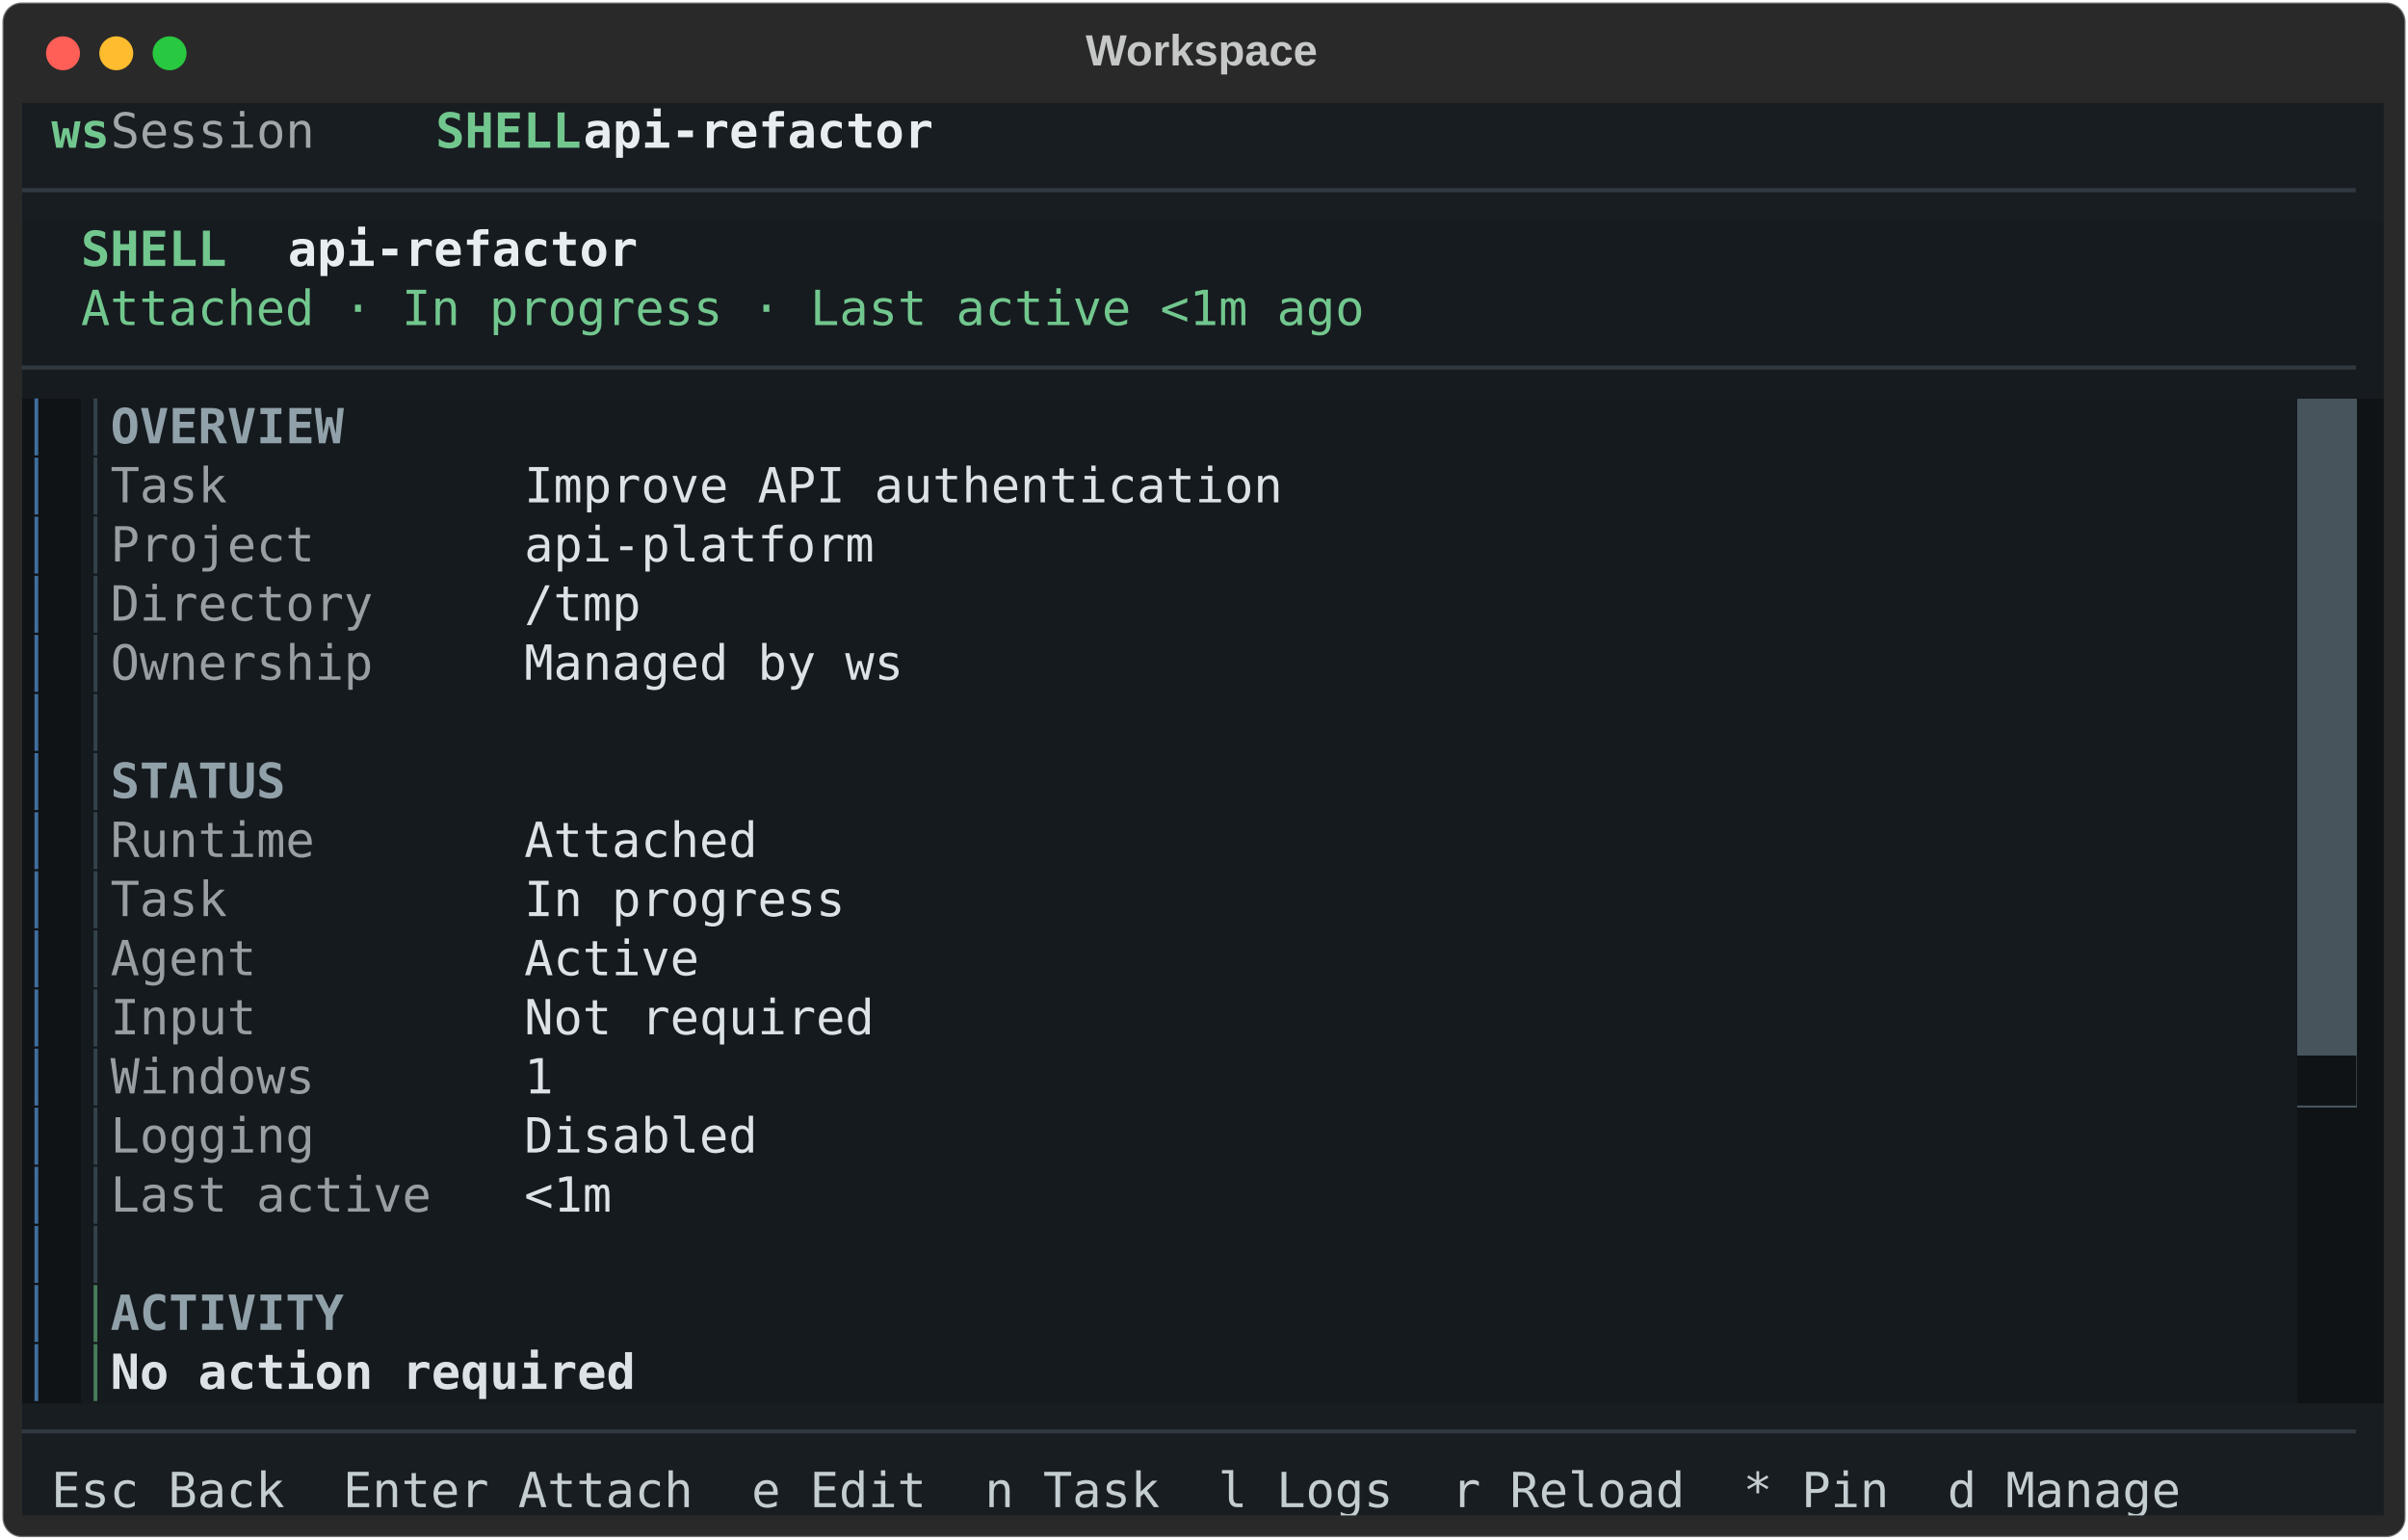
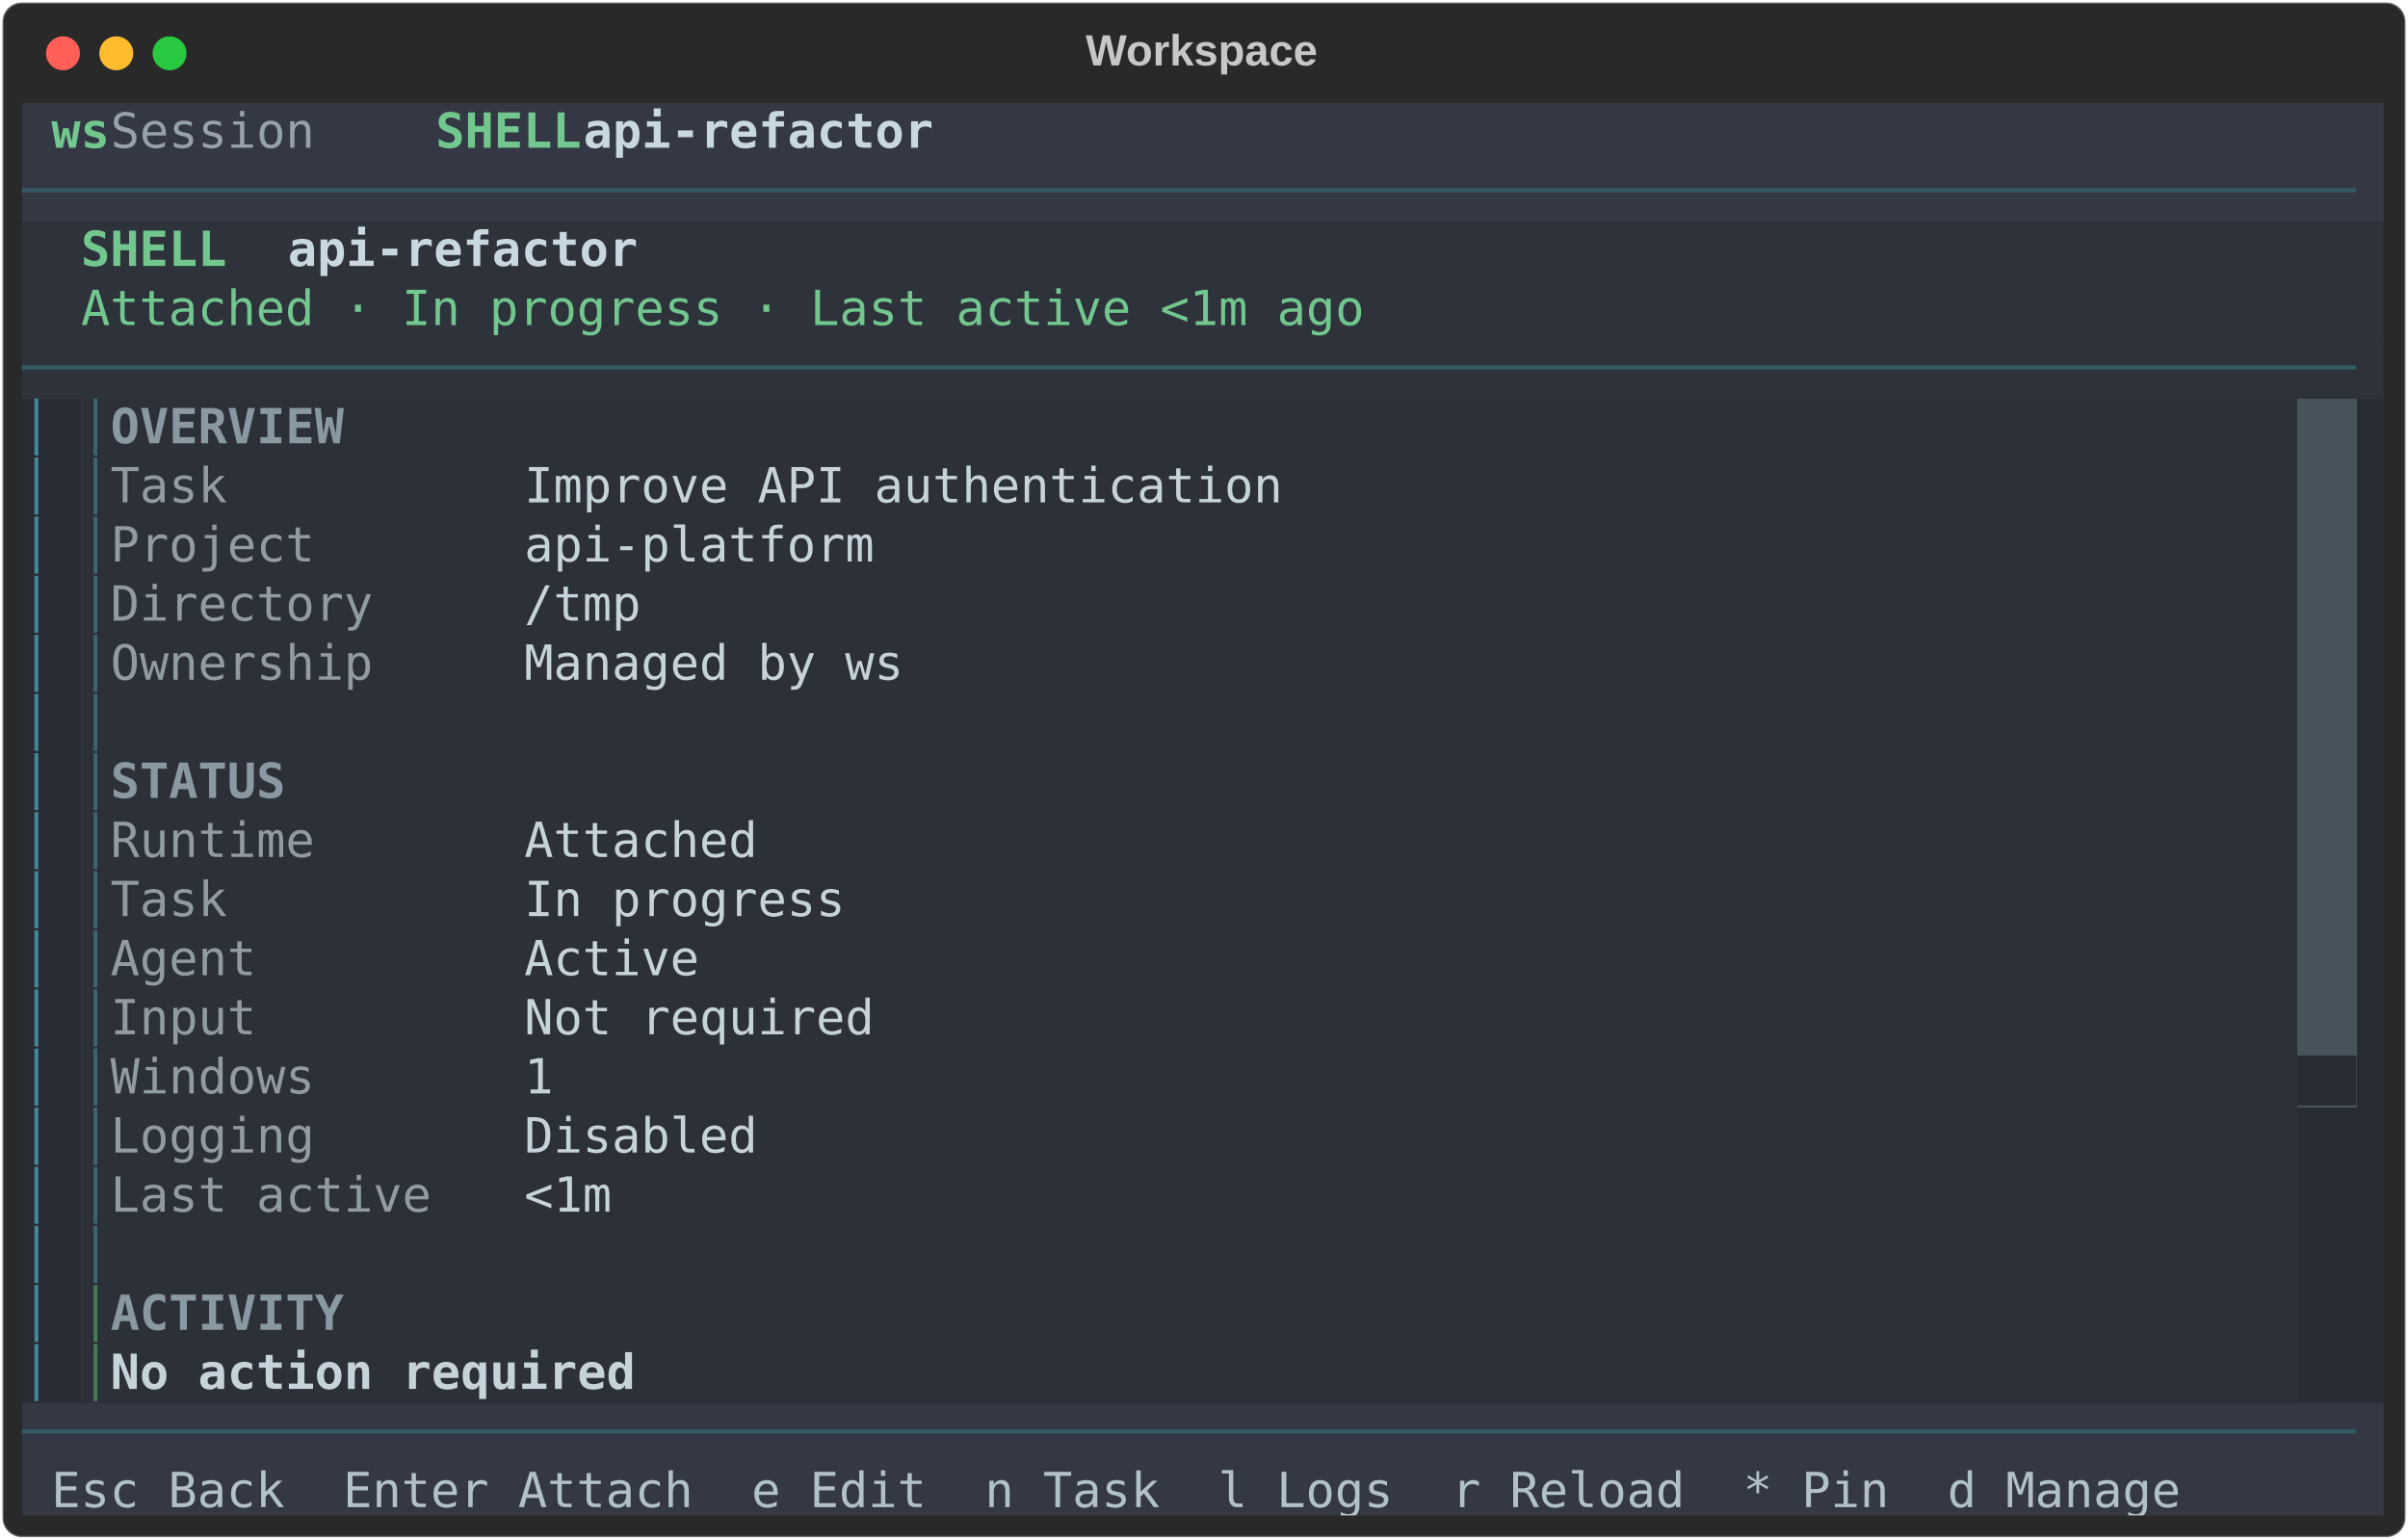
<svg xmlns="http://www.w3.org/2000/svg" class="rich-terminal" viewBox="0 0 994 635.6">
  <style>

    @font-face {
        font-family: "Fira Code";
        src: local("FiraCode-Regular"),
                url("https://cdnjs.cloudflare.com/ajax/libs/firacode/6.2.0/woff2/FiraCode-Regular.woff2") format("woff2"),
                url("https://cdnjs.cloudflare.com/ajax/libs/firacode/6.2.0/woff/FiraCode-Regular.woff") format("woff");
        font-style: normal;
        font-weight: 400;
    }
    @font-face {
        font-family: "Fira Code";
        src: local("FiraCode-Bold"),
                url("https://cdnjs.cloudflare.com/ajax/libs/firacode/6.2.0/woff2/FiraCode-Bold.woff2") format("woff2"),
                url("https://cdnjs.cloudflare.com/ajax/libs/firacode/6.2.0/woff/FiraCode-Bold.woff") format("woff");
        font-style: bold;
        font-weight: 700;
    }

    .terminal-matrix {
        font-family: Fira Code, monospace;
        font-size: 20px;
        line-height: 24.4px;
        font-variant-east-asian: full-width;
    }

    .terminal-title {
        font-size: 18px;
        font-weight: bold;
        font-family: arial;
    }

    .terminal-r1 { fill: #c5c8c6 }
.terminal-r2 { fill: #72c78e;font-weight: bold }
- .terminal-r3 { fill: #a1a6a9 }
- .terminal-r4 { fill: #e8edf0;font-weight: bold }
- .terminal-r5 { fill: #303941 }
+ .terminal-r3 { fill: #96a1aa }
+ .terminal-r4 { fill: #c9d8e0;font-weight: bold }
+ .terminal-r5 { fill: #355a66 }
.terminal-r6 { fill: #72c78e }
- .terminal-r7 { fill: #3f6e9d }
- .terminal-r8 { fill: #34424b }
- .terminal-r9 { fill: #91a1aa;font-weight: bold }
- .terminal-r10 { fill: #101316 }
- .terminal-r11 { fill: #989ea2 }
- .terminal-r12 { fill: #dce3e7 }
- .terminal-r13 { fill: #e8edf0 }
+ .terminal-r7 { fill: #3f8a9d }
+ .terminal-r8 { fill: #3f6470 }
+ .terminal-r9 { fill: #8998a1;font-weight: bold }
+ .terminal-r10 { fill: #282c34 }
+ .terminal-r11 { fill: #929ba2 }
+ .terminal-r12 { fill: #c7d3da }
+ .terminal-r13 { fill: #c9d8e0 }
.terminal-r14 { fill: #477c59 }
- .terminal-r15 { fill: #dce3e7;font-weight: bold }
- .terminal-r16 { fill: #c4cdd2 }
+ .terminal-r15 { fill: #c7d3da;font-weight: bold }
+ .terminal-r16 { fill: #b2c0c8 }
    </style>
  <defs>
    <clipPath id="terminal-clip-terminal">
      <rect x="0" y="0" width="975.0" height="584.6" />
    </clipPath>
    <clipPath id="terminal-line-0">
      <rect x="0" y="1.5" width="976" height="24.65" />
    </clipPath>
    <clipPath id="terminal-line-1">
      <rect x="0" y="25.9" width="976" height="24.65" />
    </clipPath>
    <clipPath id="terminal-line-2">
      <rect x="0" y="50.3" width="976" height="24.65" />
    </clipPath>
    <clipPath id="terminal-line-3">
      <rect x="0" y="74.7" width="976" height="24.65" />
    </clipPath>
    <clipPath id="terminal-line-4">
      <rect x="0" y="99.1" width="976" height="24.65" />
    </clipPath>
    <clipPath id="terminal-line-5">
      <rect x="0" y="123.5" width="976" height="24.65" />
    </clipPath>
    <clipPath id="terminal-line-6">
      <rect x="0" y="147.9" width="976" height="24.65" />
    </clipPath>
    <clipPath id="terminal-line-7">
      <rect x="0" y="172.3" width="976" height="24.65" />
    </clipPath>
    <clipPath id="terminal-line-8">
      <rect x="0" y="196.7" width="976" height="24.65" />
    </clipPath>
    <clipPath id="terminal-line-9">
      <rect x="0" y="221.1" width="976" height="24.65" />
    </clipPath>
    <clipPath id="terminal-line-10">
      <rect x="0" y="245.5" width="976" height="24.65" />
    </clipPath>
    <clipPath id="terminal-line-11">
      <rect x="0" y="269.9" width="976" height="24.65" />
    </clipPath>
    <clipPath id="terminal-line-12">
      <rect x="0" y="294.3" width="976" height="24.65" />
    </clipPath>
    <clipPath id="terminal-line-13">
      <rect x="0" y="318.7" width="976" height="24.65" />
    </clipPath>
    <clipPath id="terminal-line-14">
      <rect x="0" y="343.1" width="976" height="24.65" />
    </clipPath>
    <clipPath id="terminal-line-15">
      <rect x="0" y="367.5" width="976" height="24.65" />
    </clipPath>
    <clipPath id="terminal-line-16">
      <rect x="0" y="391.9" width="976" height="24.65" />
    </clipPath>
    <clipPath id="terminal-line-17">
      <rect x="0" y="416.3" width="976" height="24.65" />
    </clipPath>
    <clipPath id="terminal-line-18">
      <rect x="0" y="440.7" width="976" height="24.65" />
    </clipPath>
    <clipPath id="terminal-line-19">
      <rect x="0" y="465.1" width="976" height="24.65" />
    </clipPath>
    <clipPath id="terminal-line-20">
      <rect x="0" y="489.5" width="976" height="24.65" />
    </clipPath>
    <clipPath id="terminal-line-21">
      <rect x="0" y="513.9" width="976" height="24.65" />
    </clipPath>
    <clipPath id="terminal-line-22">
      <rect x="0" y="538.3" width="976" height="24.65" />
    </clipPath>
  </defs>
  <rect fill="#292929" stroke="rgba(255,255,255,0.35)" stroke-width="1" x="1" y="1" width="992" height="633.6" rx="8" />
  <text class="terminal-title" fill="#c5c8c6" text-anchor="middle" x="496" y="27">Workspace</text>
  <g transform="translate(26,22)">
    <circle cx="0" cy="0" r="7" fill="#ff5f57" />
    <circle cx="22" cy="0" r="7" fill="#febc2e" />
    <circle cx="44" cy="0" r="7" fill="#28c840" />
  </g>
  <g transform="translate(9, 41)" clip-path="url(#terminal-clip-terminal)">
-     <rect fill="#181d21" x="0" y="1.5" width="12.2" height="24.65" shape-rendering="crispEdges" />
-     <rect fill="#181d21" x="12.2" y="1.5" width="24.4" height="24.65" shape-rendering="crispEdges" />
-     <rect fill="#181d21" x="36.6" y="1.5" width="134.2" height="24.65" shape-rendering="crispEdges" />
-     <rect fill="#181d21" x="170.8" y="1.5" width="61" height="24.65" shape-rendering="crispEdges" />
-     <rect fill="#181d21" x="231.8" y="1.5" width="170.8" height="24.65" shape-rendering="crispEdges" />
-     <rect fill="#181d21" x="402.6" y="1.5" width="573.4" height="24.65" shape-rendering="crispEdges" />
-     <rect fill="#181d21" x="0" y="25.9" width="976" height="24.65" shape-rendering="crispEdges" />
-     <rect fill="#161b1f" x="0" y="50.3" width="24.4" height="24.65" shape-rendering="crispEdges" />
-     <rect fill="#161b1f" x="24.4" y="50.3" width="85.4" height="24.65" shape-rendering="crispEdges" />
-     <rect fill="#161b1f" x="109.8" y="50.3" width="146.4" height="24.65" shape-rendering="crispEdges" />
-     <rect fill="#161b1f" x="256.2" y="50.3" width="719.8" height="24.65" shape-rendering="crispEdges" />
-     <rect fill="#161b1f" x="0" y="74.7" width="24.4" height="24.65" shape-rendering="crispEdges" />
-     <rect fill="#161b1f" x="24.4" y="74.7" width="536.8" height="24.65" shape-rendering="crispEdges" />
-     <rect fill="#161b1f" x="561.2" y="74.7" width="414.8" height="24.65" shape-rendering="crispEdges" />
-     <rect fill="#161b1f" x="0" y="99.1" width="976" height="24.65" shape-rendering="crispEdges" />
-     <rect fill="#101316" x="0" y="123.5" width="12.2" height="24.65" shape-rendering="crispEdges" />
-     <rect fill="#101316" x="12.2" y="123.5" width="12.2" height="24.65" shape-rendering="crispEdges" />
-     <rect fill="#151a1e" x="24.4" y="123.5" width="12.2" height="24.65" shape-rendering="crispEdges" />
-     <rect fill="#151a1e" x="36.6" y="123.5" width="97.6" height="24.65" shape-rendering="crispEdges" />
-     <rect fill="#151a1e" x="134.2" y="123.5" width="805.2" height="24.65" shape-rendering="crispEdges" />
+     <rect fill="#333844" x="0" y="1.5" width="12.2" height="24.65" shape-rendering="crispEdges" />
+     <rect fill="#333844" x="12.2" y="1.5" width="24.4" height="24.65" shape-rendering="crispEdges" />
+     <rect fill="#333844" x="36.6" y="1.5" width="134.2" height="24.65" shape-rendering="crispEdges" />
+     <rect fill="#333844" x="170.8" y="1.5" width="61" height="24.65" shape-rendering="crispEdges" />
+     <rect fill="#333844" x="231.8" y="1.5" width="170.8" height="24.65" shape-rendering="crispEdges" />
+     <rect fill="#333844" x="402.6" y="1.5" width="573.4" height="24.65" shape-rendering="crispEdges" />
+     <rect fill="#333844" x="0" y="25.9" width="976" height="24.65" shape-rendering="crispEdges" />
+     <rect fill="#2e323b" x="0" y="50.3" width="24.4" height="24.65" shape-rendering="crispEdges" />
+     <rect fill="#2e323b" x="24.4" y="50.3" width="85.4" height="24.65" shape-rendering="crispEdges" />
+     <rect fill="#2e323b" x="109.8" y="50.3" width="146.4" height="24.65" shape-rendering="crispEdges" />
+     <rect fill="#2e323b" x="256.2" y="50.3" width="719.8" height="24.65" shape-rendering="crispEdges" />
+     <rect fill="#2e323b" x="0" y="74.7" width="24.4" height="24.65" shape-rendering="crispEdges" />
+     <rect fill="#2e323b" x="24.4" y="74.7" width="536.8" height="24.65" shape-rendering="crispEdges" />
+     <rect fill="#2e323b" x="561.2" y="74.7" width="414.8" height="24.65" shape-rendering="crispEdges" />
+     <rect fill="#2e323b" x="0" y="99.1" width="976" height="24.65" shape-rendering="crispEdges" />
+     <rect fill="#282c34" x="0" y="123.5" width="12.2" height="24.65" shape-rendering="crispEdges" />
+     <rect fill="#282c34" x="12.2" y="123.5" width="12.2" height="24.65" shape-rendering="crispEdges" />
+     <rect fill="#2c3038" x="24.4" y="123.5" width="12.2" height="24.65" shape-rendering="crispEdges" />
+     <rect fill="#2c3038" x="36.6" y="123.5" width="97.6" height="24.65" shape-rendering="crispEdges" />
+     <rect fill="#2c3038" x="134.2" y="123.5" width="805.2" height="24.65" shape-rendering="crispEdges" />
    <rect fill="#47545c" x="939.4" y="123.5" width="24.4" height="24.65" shape-rendering="crispEdges" />
-     <rect fill="#101316" x="963.8" y="123.5" width="12.2" height="24.65" shape-rendering="crispEdges" />
-     <rect fill="#101316" x="0" y="147.9" width="12.2" height="24.65" shape-rendering="crispEdges" />
-     <rect fill="#101316" x="12.2" y="147.9" width="12.2" height="24.65" shape-rendering="crispEdges" />
-     <rect fill="#151a1e" x="24.4" y="147.9" width="12.2" height="24.65" shape-rendering="crispEdges" />
-     <rect fill="#151a1e" x="36.6" y="147.9" width="170.8" height="24.65" shape-rendering="crispEdges" />
-     <rect fill="#151a1e" x="207.4" y="147.9" width="317.2" height="24.65" shape-rendering="crispEdges" />
-     <rect fill="#151a1e" x="524.6" y="147.9" width="414.8" height="24.65" shape-rendering="crispEdges" />
+     <rect fill="#282c34" x="963.8" y="123.5" width="12.2" height="24.65" shape-rendering="crispEdges" />
+     <rect fill="#282c34" x="0" y="147.9" width="12.2" height="24.65" shape-rendering="crispEdges" />
+     <rect fill="#282c34" x="12.2" y="147.9" width="12.2" height="24.65" shape-rendering="crispEdges" />
+     <rect fill="#2c3038" x="24.4" y="147.9" width="12.2" height="24.65" shape-rendering="crispEdges" />
+     <rect fill="#2c3038" x="36.6" y="147.9" width="170.8" height="24.65" shape-rendering="crispEdges" />
+     <rect fill="#2c3038" x="207.4" y="147.9" width="317.2" height="24.65" shape-rendering="crispEdges" />
+     <rect fill="#2c3038" x="524.6" y="147.9" width="414.8" height="24.65" shape-rendering="crispEdges" />
    <rect fill="#47545c" x="939.4" y="147.9" width="24.4" height="24.65" shape-rendering="crispEdges" />
-     <rect fill="#101316" x="963.8" y="147.9" width="12.2" height="24.65" shape-rendering="crispEdges" />
-     <rect fill="#101316" x="0" y="172.3" width="12.2" height="24.65" shape-rendering="crispEdges" />
-     <rect fill="#101316" x="12.2" y="172.3" width="12.2" height="24.65" shape-rendering="crispEdges" />
-     <rect fill="#151a1e" x="24.4" y="172.3" width="12.2" height="24.65" shape-rendering="crispEdges" />
-     <rect fill="#151a1e" x="36.6" y="172.3" width="170.8" height="24.65" shape-rendering="crispEdges" />
-     <rect fill="#151a1e" x="207.4" y="172.3" width="146.4" height="24.65" shape-rendering="crispEdges" />
-     <rect fill="#151a1e" x="353.8" y="172.3" width="585.6" height="24.65" shape-rendering="crispEdges" />
+     <rect fill="#282c34" x="963.8" y="147.9" width="12.2" height="24.65" shape-rendering="crispEdges" />
+     <rect fill="#282c34" x="0" y="172.3" width="12.2" height="24.65" shape-rendering="crispEdges" />
+     <rect fill="#282c34" x="12.2" y="172.3" width="12.2" height="24.65" shape-rendering="crispEdges" />
+     <rect fill="#2c3038" x="24.4" y="172.3" width="12.2" height="24.65" shape-rendering="crispEdges" />
+     <rect fill="#2c3038" x="36.6" y="172.3" width="170.8" height="24.65" shape-rendering="crispEdges" />
+     <rect fill="#2c3038" x="207.4" y="172.3" width="146.4" height="24.65" shape-rendering="crispEdges" />
+     <rect fill="#2c3038" x="353.8" y="172.3" width="585.6" height="24.65" shape-rendering="crispEdges" />
    <rect fill="#47545c" x="939.4" y="172.3" width="24.4" height="24.65" shape-rendering="crispEdges" />
-     <rect fill="#101316" x="963.8" y="172.3" width="12.2" height="24.65" shape-rendering="crispEdges" />
-     <rect fill="#101316" x="0" y="196.7" width="12.2" height="24.65" shape-rendering="crispEdges" />
-     <rect fill="#101316" x="12.2" y="196.7" width="12.2" height="24.65" shape-rendering="crispEdges" />
-     <rect fill="#151a1e" x="24.4" y="196.7" width="12.2" height="24.65" shape-rendering="crispEdges" />
-     <rect fill="#151a1e" x="36.6" y="196.7" width="170.8" height="24.65" shape-rendering="crispEdges" />
-     <rect fill="#151a1e" x="207.4" y="196.7" width="48.8" height="24.65" shape-rendering="crispEdges" />
-     <rect fill="#151a1e" x="256.2" y="196.7" width="683.2" height="24.65" shape-rendering="crispEdges" />
+     <rect fill="#282c34" x="963.8" y="172.3" width="12.2" height="24.65" shape-rendering="crispEdges" />
+     <rect fill="#282c34" x="0" y="196.7" width="12.2" height="24.65" shape-rendering="crispEdges" />
+     <rect fill="#282c34" x="12.2" y="196.7" width="12.2" height="24.65" shape-rendering="crispEdges" />
+     <rect fill="#2c3038" x="24.4" y="196.7" width="12.2" height="24.65" shape-rendering="crispEdges" />
+     <rect fill="#2c3038" x="36.6" y="196.7" width="170.8" height="24.65" shape-rendering="crispEdges" />
+     <rect fill="#2c3038" x="207.4" y="196.7" width="48.8" height="24.65" shape-rendering="crispEdges" />
+     <rect fill="#2c3038" x="256.2" y="196.7" width="683.2" height="24.65" shape-rendering="crispEdges" />
    <rect fill="#47545c" x="939.4" y="196.7" width="24.4" height="24.65" shape-rendering="crispEdges" />
-     <rect fill="#101316" x="963.8" y="196.7" width="12.2" height="24.65" shape-rendering="crispEdges" />
-     <rect fill="#101316" x="0" y="221.1" width="12.2" height="24.65" shape-rendering="crispEdges" />
-     <rect fill="#101316" x="12.2" y="221.1" width="12.2" height="24.65" shape-rendering="crispEdges" />
-     <rect fill="#151a1e" x="24.4" y="221.1" width="12.2" height="24.65" shape-rendering="crispEdges" />
-     <rect fill="#151a1e" x="36.6" y="221.1" width="170.8" height="24.65" shape-rendering="crispEdges" />
-     <rect fill="#151a1e" x="207.4" y="221.1" width="158.6" height="24.65" shape-rendering="crispEdges" />
-     <rect fill="#151a1e" x="366" y="221.1" width="573.4" height="24.65" shape-rendering="crispEdges" />
+     <rect fill="#282c34" x="963.8" y="196.7" width="12.2" height="24.65" shape-rendering="crispEdges" />
+     <rect fill="#282c34" x="0" y="221.1" width="12.2" height="24.65" shape-rendering="crispEdges" />
+     <rect fill="#282c34" x="12.2" y="221.1" width="12.2" height="24.65" shape-rendering="crispEdges" />
+     <rect fill="#2c3038" x="24.4" y="221.1" width="12.2" height="24.65" shape-rendering="crispEdges" />
+     <rect fill="#2c3038" x="36.6" y="221.1" width="170.8" height="24.65" shape-rendering="crispEdges" />
+     <rect fill="#2c3038" x="207.4" y="221.1" width="158.6" height="24.65" shape-rendering="crispEdges" />
+     <rect fill="#2c3038" x="366" y="221.1" width="573.4" height="24.65" shape-rendering="crispEdges" />
    <rect fill="#47545c" x="939.4" y="221.1" width="24.4" height="24.65" shape-rendering="crispEdges" />
-     <rect fill="#101316" x="963.8" y="221.1" width="12.2" height="24.65" shape-rendering="crispEdges" />
-     <rect fill="#101316" x="0" y="245.5" width="12.2" height="24.65" shape-rendering="crispEdges" />
-     <rect fill="#101316" x="12.2" y="245.5" width="12.2" height="24.65" shape-rendering="crispEdges" />
-     <rect fill="#151a1e" x="24.4" y="245.5" width="12.2" height="24.65" shape-rendering="crispEdges" />
-     <rect fill="#151a1e" x="36.6" y="245.5" width="0" height="24.65" shape-rendering="crispEdges" />
-     <rect fill="#151a1e" x="36.6" y="245.5" width="902.8" height="24.65" shape-rendering="crispEdges" />
+     <rect fill="#282c34" x="963.8" y="221.1" width="12.2" height="24.65" shape-rendering="crispEdges" />
+     <rect fill="#282c34" x="0" y="245.5" width="12.2" height="24.65" shape-rendering="crispEdges" />
+     <rect fill="#282c34" x="12.2" y="245.5" width="12.2" height="24.65" shape-rendering="crispEdges" />
+     <rect fill="#2c3038" x="24.4" y="245.5" width="12.2" height="24.65" shape-rendering="crispEdges" />
+     <rect fill="#2c3038" x="36.6" y="245.5" width="0" height="24.65" shape-rendering="crispEdges" />
+     <rect fill="#2c3038" x="36.6" y="245.5" width="902.8" height="24.65" shape-rendering="crispEdges" />
    <rect fill="#47545c" x="939.4" y="245.5" width="24.4" height="24.65" shape-rendering="crispEdges" />
-     <rect fill="#101316" x="963.8" y="245.5" width="12.2" height="24.65" shape-rendering="crispEdges" />
-     <rect fill="#101316" x="0" y="269.9" width="12.2" height="24.65" shape-rendering="crispEdges" />
-     <rect fill="#101316" x="12.2" y="269.9" width="12.2" height="24.65" shape-rendering="crispEdges" />
-     <rect fill="#151a1e" x="24.4" y="269.9" width="12.2" height="24.65" shape-rendering="crispEdges" />
-     <rect fill="#151a1e" x="36.6" y="269.9" width="73.2" height="24.65" shape-rendering="crispEdges" />
-     <rect fill="#151a1e" x="109.8" y="269.9" width="829.6" height="24.65" shape-rendering="crispEdges" />
+     <rect fill="#282c34" x="963.8" y="245.5" width="12.2" height="24.65" shape-rendering="crispEdges" />
+     <rect fill="#282c34" x="0" y="269.9" width="12.2" height="24.65" shape-rendering="crispEdges" />
+     <rect fill="#282c34" x="12.2" y="269.9" width="12.2" height="24.65" shape-rendering="crispEdges" />
+     <rect fill="#2c3038" x="24.4" y="269.9" width="12.2" height="24.65" shape-rendering="crispEdges" />
+     <rect fill="#2c3038" x="36.6" y="269.9" width="73.2" height="24.65" shape-rendering="crispEdges" />
+     <rect fill="#2c3038" x="109.8" y="269.9" width="829.6" height="24.65" shape-rendering="crispEdges" />
    <rect fill="#47545c" x="939.4" y="269.9" width="24.4" height="24.65" shape-rendering="crispEdges" />
-     <rect fill="#101316" x="963.8" y="269.9" width="12.2" height="24.65" shape-rendering="crispEdges" />
-     <rect fill="#101316" x="0" y="294.3" width="12.2" height="24.65" shape-rendering="crispEdges" />
-     <rect fill="#101316" x="12.2" y="294.3" width="12.2" height="24.65" shape-rendering="crispEdges" />
-     <rect fill="#151a1e" x="24.4" y="294.3" width="12.2" height="24.65" shape-rendering="crispEdges" />
-     <rect fill="#151a1e" x="36.6" y="294.3" width="170.8" height="24.65" shape-rendering="crispEdges" />
-     <rect fill="#151a1e" x="207.4" y="294.3" width="97.6" height="24.65" shape-rendering="crispEdges" />
-     <rect fill="#151a1e" x="305" y="294.3" width="634.4" height="24.65" shape-rendering="crispEdges" />
+     <rect fill="#282c34" x="963.8" y="269.9" width="12.2" height="24.65" shape-rendering="crispEdges" />
+     <rect fill="#282c34" x="0" y="294.3" width="12.2" height="24.65" shape-rendering="crispEdges" />
+     <rect fill="#282c34" x="12.2" y="294.3" width="12.2" height="24.65" shape-rendering="crispEdges" />
+     <rect fill="#2c3038" x="24.4" y="294.3" width="12.2" height="24.65" shape-rendering="crispEdges" />
+     <rect fill="#2c3038" x="36.6" y="294.3" width="170.8" height="24.65" shape-rendering="crispEdges" />
+     <rect fill="#2c3038" x="207.4" y="294.3" width="97.6" height="24.65" shape-rendering="crispEdges" />
+     <rect fill="#2c3038" x="305" y="294.3" width="634.4" height="24.65" shape-rendering="crispEdges" />
    <rect fill="#47545c" x="939.4" y="294.3" width="24.4" height="24.65" shape-rendering="crispEdges" />
-     <rect fill="#101316" x="963.8" y="294.3" width="12.2" height="24.65" shape-rendering="crispEdges" />
-     <rect fill="#101316" x="0" y="318.7" width="12.2" height="24.65" shape-rendering="crispEdges" />
-     <rect fill="#101316" x="12.2" y="318.7" width="12.2" height="24.65" shape-rendering="crispEdges" />
-     <rect fill="#151a1e" x="24.4" y="318.7" width="12.2" height="24.65" shape-rendering="crispEdges" />
-     <rect fill="#151a1e" x="36.6" y="318.7" width="170.8" height="24.65" shape-rendering="crispEdges" />
-     <rect fill="#151a1e" x="207.4" y="318.7" width="134.2" height="24.65" shape-rendering="crispEdges" />
-     <rect fill="#151a1e" x="341.6" y="318.7" width="597.8" height="24.65" shape-rendering="crispEdges" />
+     <rect fill="#282c34" x="963.8" y="294.3" width="12.2" height="24.65" shape-rendering="crispEdges" />
+     <rect fill="#282c34" x="0" y="318.7" width="12.2" height="24.65" shape-rendering="crispEdges" />
+     <rect fill="#282c34" x="12.2" y="318.7" width="12.2" height="24.65" shape-rendering="crispEdges" />
+     <rect fill="#2c3038" x="24.4" y="318.7" width="12.2" height="24.65" shape-rendering="crispEdges" />
+     <rect fill="#2c3038" x="36.6" y="318.7" width="170.8" height="24.65" shape-rendering="crispEdges" />
+     <rect fill="#2c3038" x="207.4" y="318.7" width="134.2" height="24.65" shape-rendering="crispEdges" />
+     <rect fill="#2c3038" x="341.6" y="318.7" width="597.8" height="24.65" shape-rendering="crispEdges" />
    <rect fill="#47545c" x="939.4" y="318.7" width="24.4" height="24.65" shape-rendering="crispEdges" />
-     <rect fill="#101316" x="963.8" y="318.7" width="12.2" height="24.65" shape-rendering="crispEdges" />
-     <rect fill="#101316" x="0" y="343.1" width="12.2" height="24.65" shape-rendering="crispEdges" />
-     <rect fill="#101316" x="12.2" y="343.1" width="12.2" height="24.65" shape-rendering="crispEdges" />
-     <rect fill="#151a1e" x="24.4" y="343.1" width="12.2" height="24.65" shape-rendering="crispEdges" />
-     <rect fill="#151a1e" x="36.6" y="343.1" width="170.8" height="24.65" shape-rendering="crispEdges" />
-     <rect fill="#151a1e" x="207.4" y="343.1" width="73.2" height="24.65" shape-rendering="crispEdges" />
-     <rect fill="#151a1e" x="280.6" y="343.1" width="658.8" height="24.65" shape-rendering="crispEdges" />
+     <rect fill="#282c34" x="963.8" y="318.7" width="12.2" height="24.65" shape-rendering="crispEdges" />
+     <rect fill="#282c34" x="0" y="343.1" width="12.2" height="24.65" shape-rendering="crispEdges" />
+     <rect fill="#282c34" x="12.2" y="343.1" width="12.2" height="24.65" shape-rendering="crispEdges" />
+     <rect fill="#2c3038" x="24.4" y="343.1" width="12.2" height="24.65" shape-rendering="crispEdges" />
+     <rect fill="#2c3038" x="36.6" y="343.1" width="170.8" height="24.65" shape-rendering="crispEdges" />
+     <rect fill="#2c3038" x="207.4" y="343.1" width="73.2" height="24.65" shape-rendering="crispEdges" />
+     <rect fill="#2c3038" x="280.6" y="343.1" width="658.8" height="24.65" shape-rendering="crispEdges" />
    <rect fill="#47545c" x="939.4" y="343.1" width="24.4" height="24.65" shape-rendering="crispEdges" />
-     <rect fill="#101316" x="963.8" y="343.1" width="12.2" height="24.65" shape-rendering="crispEdges" />
-     <rect fill="#101316" x="0" y="367.5" width="12.2" height="24.65" shape-rendering="crispEdges" />
-     <rect fill="#101316" x="12.2" y="367.5" width="12.2" height="24.65" shape-rendering="crispEdges" />
-     <rect fill="#151a1e" x="24.4" y="367.5" width="12.2" height="24.65" shape-rendering="crispEdges" />
-     <rect fill="#151a1e" x="36.6" y="367.5" width="170.8" height="24.65" shape-rendering="crispEdges" />
-     <rect fill="#151a1e" x="207.4" y="367.5" width="146.4" height="24.65" shape-rendering="crispEdges" />
-     <rect fill="#151a1e" x="353.8" y="367.5" width="585.6" height="24.65" shape-rendering="crispEdges" />
+     <rect fill="#282c34" x="963.8" y="343.1" width="12.2" height="24.65" shape-rendering="crispEdges" />
+     <rect fill="#282c34" x="0" y="367.5" width="12.2" height="24.65" shape-rendering="crispEdges" />
+     <rect fill="#282c34" x="12.2" y="367.5" width="12.2" height="24.65" shape-rendering="crispEdges" />
+     <rect fill="#2c3038" x="24.4" y="367.5" width="12.2" height="24.65" shape-rendering="crispEdges" />
+     <rect fill="#2c3038" x="36.6" y="367.5" width="170.8" height="24.65" shape-rendering="crispEdges" />
+     <rect fill="#2c3038" x="207.4" y="367.5" width="146.4" height="24.65" shape-rendering="crispEdges" />
+     <rect fill="#2c3038" x="353.8" y="367.5" width="585.6" height="24.65" shape-rendering="crispEdges" />
    <rect fill="#47545c" x="939.4" y="367.5" width="24.4" height="24.65" shape-rendering="crispEdges" />
-     <rect fill="#101316" x="963.8" y="367.5" width="12.2" height="24.65" shape-rendering="crispEdges" />
-     <rect fill="#101316" x="0" y="391.9" width="12.2" height="24.65" shape-rendering="crispEdges" />
-     <rect fill="#101316" x="12.2" y="391.9" width="12.2" height="24.65" shape-rendering="crispEdges" />
-     <rect fill="#151a1e" x="24.4" y="391.9" width="12.2" height="24.65" shape-rendering="crispEdges" />
-     <rect fill="#151a1e" x="36.6" y="391.9" width="170.8" height="24.65" shape-rendering="crispEdges" />
-     <rect fill="#151a1e" x="207.4" y="391.9" width="12.2" height="24.65" shape-rendering="crispEdges" />
-     <rect fill="#151a1e" x="219.6" y="391.9" width="719.8" height="24.65" shape-rendering="crispEdges" />
+     <rect fill="#282c34" x="963.8" y="367.5" width="12.2" height="24.65" shape-rendering="crispEdges" />
+     <rect fill="#282c34" x="0" y="391.9" width="12.2" height="24.65" shape-rendering="crispEdges" />
+     <rect fill="#282c34" x="12.2" y="391.9" width="12.2" height="24.65" shape-rendering="crispEdges" />
+     <rect fill="#2c3038" x="24.4" y="391.9" width="12.2" height="24.65" shape-rendering="crispEdges" />
+     <rect fill="#2c3038" x="36.6" y="391.9" width="170.8" height="24.65" shape-rendering="crispEdges" />
+     <rect fill="#2c3038" x="207.4" y="391.9" width="12.2" height="24.65" shape-rendering="crispEdges" />
+     <rect fill="#2c3038" x="219.6" y="391.9" width="719.8" height="24.65" shape-rendering="crispEdges" />
    <rect fill="#47545c" x="939.4" y="391.9" width="24.4" height="24.65" shape-rendering="crispEdges" />
-     <rect fill="#101316" x="963.8" y="391.9" width="12.2" height="24.65" shape-rendering="crispEdges" />
-     <rect fill="#101316" x="0" y="416.3" width="12.2" height="24.65" shape-rendering="crispEdges" />
-     <rect fill="#101316" x="12.2" y="416.3" width="12.2" height="24.65" shape-rendering="crispEdges" />
-     <rect fill="#151a1e" x="24.4" y="416.3" width="12.2" height="24.65" shape-rendering="crispEdges" />
-     <rect fill="#151a1e" x="36.6" y="416.3" width="170.8" height="24.65" shape-rendering="crispEdges" />
-     <rect fill="#151a1e" x="207.4" y="416.3" width="97.6" height="24.65" shape-rendering="crispEdges" />
-     <rect fill="#151a1e" x="305" y="416.3" width="634.4" height="24.65" shape-rendering="crispEdges" />
-     <rect fill="#101316" x="939.4" y="416.3" width="24.4" height="24.65" shape-rendering="crispEdges" />
-     <rect fill="#101316" x="963.8" y="416.3" width="12.2" height="24.65" shape-rendering="crispEdges" />
-     <rect fill="#101316" x="0" y="440.7" width="12.2" height="24.65" shape-rendering="crispEdges" />
-     <rect fill="#101316" x="12.2" y="440.7" width="12.2" height="24.65" shape-rendering="crispEdges" />
-     <rect fill="#151a1e" x="24.4" y="440.7" width="12.2" height="24.65" shape-rendering="crispEdges" />
-     <rect fill="#151a1e" x="36.6" y="440.7" width="170.8" height="24.65" shape-rendering="crispEdges" />
-     <rect fill="#151a1e" x="207.4" y="440.7" width="36.6" height="24.65" shape-rendering="crispEdges" />
-     <rect fill="#151a1e" x="244" y="440.7" width="695.4" height="24.65" shape-rendering="crispEdges" />
-     <rect fill="#101316" x="939.4" y="440.7" width="24.4" height="24.65" shape-rendering="crispEdges" />
-     <rect fill="#101316" x="963.8" y="440.7" width="12.2" height="24.65" shape-rendering="crispEdges" />
-     <rect fill="#101316" x="0" y="465.1" width="12.2" height="24.65" shape-rendering="crispEdges" />
-     <rect fill="#101316" x="12.2" y="465.1" width="12.2" height="24.65" shape-rendering="crispEdges" />
-     <rect fill="#151a1e" x="24.4" y="465.1" width="12.2" height="24.65" shape-rendering="crispEdges" />
-     <rect fill="#151a1e" x="36.6" y="465.1" width="0" height="24.65" shape-rendering="crispEdges" />
-     <rect fill="#151a1e" x="36.6" y="465.1" width="902.8" height="24.65" shape-rendering="crispEdges" />
-     <rect fill="#101316" x="939.4" y="465.1" width="24.4" height="24.65" shape-rendering="crispEdges" />
-     <rect fill="#101316" x="963.8" y="465.1" width="12.2" height="24.65" shape-rendering="crispEdges" />
-     <rect fill="#101316" x="0" y="489.5" width="12.2" height="24.65" shape-rendering="crispEdges" />
-     <rect fill="#101316" x="12.2" y="489.5" width="12.2" height="24.65" shape-rendering="crispEdges" />
-     <rect fill="#151a1e" x="24.4" y="489.5" width="12.2" height="24.65" shape-rendering="crispEdges" />
-     <rect fill="#151a1e" x="36.6" y="489.5" width="97.6" height="24.65" shape-rendering="crispEdges" />
-     <rect fill="#151a1e" x="134.2" y="489.5" width="805.2" height="24.65" shape-rendering="crispEdges" />
-     <rect fill="#101316" x="939.4" y="489.5" width="24.4" height="24.65" shape-rendering="crispEdges" />
-     <rect fill="#101316" x="963.8" y="489.5" width="12.2" height="24.65" shape-rendering="crispEdges" />
-     <rect fill="#101316" x="0" y="513.9" width="12.2" height="24.65" shape-rendering="crispEdges" />
-     <rect fill="#101316" x="12.2" y="513.9" width="12.2" height="24.65" shape-rendering="crispEdges" />
-     <rect fill="#151a1e" x="24.4" y="513.9" width="12.2" height="24.65" shape-rendering="crispEdges" />
-     <rect fill="#151a1e" x="36.6" y="513.9" width="219.6" height="24.65" shape-rendering="crispEdges" />
-     <rect fill="#151a1e" x="256.2" y="513.9" width="683.2" height="24.65" shape-rendering="crispEdges" />
-     <rect fill="#101316" x="939.4" y="513.9" width="24.4" height="24.65" shape-rendering="crispEdges" />
-     <rect fill="#101316" x="963.8" y="513.9" width="12.2" height="24.65" shape-rendering="crispEdges" />
-     <rect fill="#181d21" x="0" y="538.3" width="976" height="24.65" shape-rendering="crispEdges" />
-     <rect fill="#181d21" x="0" y="562.7" width="12.2" height="24.65" shape-rendering="crispEdges" />
-     <rect fill="#181d21" x="12.2" y="562.7" width="890.6" height="24.65" shape-rendering="crispEdges" />
-     <rect fill="#181d21" x="902.8" y="562.7" width="61" height="24.65" shape-rendering="crispEdges" />
-     <rect fill="#181d21" x="963.8" y="562.7" width="12.2" height="24.65" shape-rendering="crispEdges" />
+     <rect fill="#282c34" x="963.8" y="391.9" width="12.2" height="24.65" shape-rendering="crispEdges" />
+     <rect fill="#282c34" x="0" y="416.3" width="12.2" height="24.65" shape-rendering="crispEdges" />
+     <rect fill="#282c34" x="12.2" y="416.3" width="12.2" height="24.65" shape-rendering="crispEdges" />
+     <rect fill="#2c3038" x="24.4" y="416.3" width="12.2" height="24.65" shape-rendering="crispEdges" />
+     <rect fill="#2c3038" x="36.6" y="416.3" width="170.8" height="24.65" shape-rendering="crispEdges" />
+     <rect fill="#2c3038" x="207.4" y="416.3" width="97.6" height="24.65" shape-rendering="crispEdges" />
+     <rect fill="#2c3038" x="305" y="416.3" width="634.4" height="24.65" shape-rendering="crispEdges" />
+     <rect fill="#282c34" x="939.4" y="416.3" width="24.4" height="24.65" shape-rendering="crispEdges" />
+     <rect fill="#282c34" x="963.8" y="416.3" width="12.2" height="24.65" shape-rendering="crispEdges" />
+     <rect fill="#282c34" x="0" y="440.7" width="12.2" height="24.65" shape-rendering="crispEdges" />
+     <rect fill="#282c34" x="12.2" y="440.7" width="12.2" height="24.65" shape-rendering="crispEdges" />
+     <rect fill="#2c3038" x="24.4" y="440.7" width="12.2" height="24.65" shape-rendering="crispEdges" />
+     <rect fill="#2c3038" x="36.6" y="440.7" width="170.8" height="24.65" shape-rendering="crispEdges" />
+     <rect fill="#2c3038" x="207.4" y="440.7" width="36.6" height="24.65" shape-rendering="crispEdges" />
+     <rect fill="#2c3038" x="244" y="440.7" width="695.4" height="24.65" shape-rendering="crispEdges" />
+     <rect fill="#282c34" x="939.4" y="440.7" width="24.4" height="24.65" shape-rendering="crispEdges" />
+     <rect fill="#282c34" x="963.8" y="440.7" width="12.2" height="24.65" shape-rendering="crispEdges" />
+     <rect fill="#282c34" x="0" y="465.1" width="12.2" height="24.65" shape-rendering="crispEdges" />
+     <rect fill="#282c34" x="12.2" y="465.1" width="12.2" height="24.65" shape-rendering="crispEdges" />
+     <rect fill="#2c3038" x="24.4" y="465.1" width="12.2" height="24.65" shape-rendering="crispEdges" />
+     <rect fill="#2c3038" x="36.6" y="465.1" width="0" height="24.65" shape-rendering="crispEdges" />
+     <rect fill="#2c3038" x="36.6" y="465.1" width="902.8" height="24.65" shape-rendering="crispEdges" />
+     <rect fill="#282c34" x="939.4" y="465.1" width="24.4" height="24.65" shape-rendering="crispEdges" />
+     <rect fill="#282c34" x="963.8" y="465.1" width="12.2" height="24.65" shape-rendering="crispEdges" />
+     <rect fill="#282c34" x="0" y="489.5" width="12.2" height="24.65" shape-rendering="crispEdges" />
+     <rect fill="#282c34" x="12.2" y="489.5" width="12.2" height="24.65" shape-rendering="crispEdges" />
+     <rect fill="#2c3038" x="24.4" y="489.5" width="12.2" height="24.65" shape-rendering="crispEdges" />
+     <rect fill="#2c3038" x="36.6" y="489.5" width="97.6" height="24.65" shape-rendering="crispEdges" />
+     <rect fill="#2c3038" x="134.2" y="489.5" width="805.2" height="24.65" shape-rendering="crispEdges" />
+     <rect fill="#282c34" x="939.4" y="489.5" width="24.4" height="24.65" shape-rendering="crispEdges" />
+     <rect fill="#282c34" x="963.8" y="489.5" width="12.2" height="24.65" shape-rendering="crispEdges" />
+     <rect fill="#282c34" x="0" y="513.9" width="12.2" height="24.65" shape-rendering="crispEdges" />
+     <rect fill="#282c34" x="12.2" y="513.9" width="12.2" height="24.65" shape-rendering="crispEdges" />
+     <rect fill="#2c3038" x="24.4" y="513.9" width="12.2" height="24.65" shape-rendering="crispEdges" />
+     <rect fill="#2c3038" x="36.6" y="513.9" width="219.6" height="24.65" shape-rendering="crispEdges" />
+     <rect fill="#2c3038" x="256.2" y="513.9" width="683.2" height="24.65" shape-rendering="crispEdges" />
+     <rect fill="#282c34" x="939.4" y="513.9" width="24.4" height="24.65" shape-rendering="crispEdges" />
+     <rect fill="#282c34" x="963.8" y="513.9" width="12.2" height="24.65" shape-rendering="crispEdges" />
+     <rect fill="#333844" x="0" y="538.3" width="976" height="24.65" shape-rendering="crispEdges" />
+     <rect fill="#333844" x="0" y="562.7" width="12.2" height="24.65" shape-rendering="crispEdges" />
+     <rect fill="#333844" x="12.2" y="562.7" width="890.6" height="24.65" shape-rendering="crispEdges" />
+     <rect fill="#333844" x="902.8" y="562.7" width="61" height="24.65" shape-rendering="crispEdges" />
+     <rect fill="#333844" x="963.8" y="562.7" width="12.2" height="24.65" shape-rendering="crispEdges" />
    <g class="terminal-matrix">
      <text class="terminal-r2" x="12.2" y="20" textLength="24.4" clip-path="url(#terminal-line-0)">ws</text>
      <text class="terminal-r3" x="36.6" y="20" textLength="134.2" clip-path="url(#terminal-line-0)">  Session  </text>
      <text class="terminal-r2" x="170.8" y="20" textLength="61" clip-path="url(#terminal-line-0)">SHELL</text>
      <text class="terminal-r4" x="231.8" y="20" textLength="170.8" clip-path="url(#terminal-line-0)">  api-refactor</text>
      <text class="terminal-r1" x="976" y="20" textLength="12.2" clip-path="url(#terminal-line-0)">
</text>
      <text class="terminal-r5" x="0" y="44.4" textLength="976" clip-path="url(#terminal-line-1)">────────────────────────────────────────────────────────────────────────────────</text>
      <text class="terminal-r1" x="976" y="44.4" textLength="12.2" clip-path="url(#terminal-line-1)">
</text>
      <text class="terminal-r2" x="24.4" y="68.8" textLength="85.4" clip-path="url(#terminal-line-2)">SHELL  </text>
      <text class="terminal-r4" x="109.8" y="68.8" textLength="146.4" clip-path="url(#terminal-line-2)">api-refactor</text>
      <text class="terminal-r1" x="976" y="68.8" textLength="12.2" clip-path="url(#terminal-line-2)">
</text>
      <text class="terminal-r6" x="24.4" y="93.2" textLength="536.8" clip-path="url(#terminal-line-3)">Attached · In progress · Last active &lt;1m ago</text>
      <text class="terminal-r1" x="976" y="93.2" textLength="12.2" clip-path="url(#terminal-line-3)">
</text>
      <text class="terminal-r5" x="0" y="117.6" textLength="976" clip-path="url(#terminal-line-4)">────────────────────────────────────────────────────────────────────────────────</text>
      <text class="terminal-r1" x="976" y="117.6" textLength="12.2" clip-path="url(#terminal-line-4)">
</text>
      <text class="terminal-r7" x="0" y="142" textLength="12.2" clip-path="url(#terminal-line-5)">│</text>
      <text class="terminal-r8" x="24.4" y="142" textLength="12.2" clip-path="url(#terminal-line-5)">│</text>
      <text class="terminal-r9" x="36.6" y="142" textLength="97.6" clip-path="url(#terminal-line-5)">OVERVIEW</text>
      <text class="terminal-r1" x="976" y="142" textLength="12.2" clip-path="url(#terminal-line-5)">
</text>
      <text class="terminal-r7" x="0" y="166.4" textLength="12.2" clip-path="url(#terminal-line-6)">│</text>
      <text class="terminal-r8" x="24.4" y="166.4" textLength="12.2" clip-path="url(#terminal-line-6)">│</text>
      <text class="terminal-r11" x="36.6" y="166.4" textLength="170.8" clip-path="url(#terminal-line-6)">Task          </text>
      <text class="terminal-r12" x="207.4" y="166.4" textLength="317.2" clip-path="url(#terminal-line-6)">Improve API authentication</text>
      <text class="terminal-r1" x="976" y="166.4" textLength="12.2" clip-path="url(#terminal-line-6)">
</text>
      <text class="terminal-r7" x="0" y="190.8" textLength="12.2" clip-path="url(#terminal-line-7)">│</text>
      <text class="terminal-r8" x="24.4" y="190.8" textLength="12.2" clip-path="url(#terminal-line-7)">│</text>
      <text class="terminal-r11" x="36.6" y="190.8" textLength="170.8" clip-path="url(#terminal-line-7)">Project       </text>
      <text class="terminal-r12" x="207.4" y="190.8" textLength="146.4" clip-path="url(#terminal-line-7)">api-platform</text>
      <text class="terminal-r1" x="976" y="190.8" textLength="12.2" clip-path="url(#terminal-line-7)">
</text>
      <text class="terminal-r7" x="0" y="215.2" textLength="12.2" clip-path="url(#terminal-line-8)">│</text>
      <text class="terminal-r8" x="24.4" y="215.2" textLength="12.2" clip-path="url(#terminal-line-8)">│</text>
      <text class="terminal-r11" x="36.6" y="215.2" textLength="170.8" clip-path="url(#terminal-line-8)">Directory     </text>
      <text class="terminal-r12" x="207.4" y="215.2" textLength="48.8" clip-path="url(#terminal-line-8)">/tmp</text>
      <text class="terminal-r1" x="976" y="215.2" textLength="12.2" clip-path="url(#terminal-line-8)">
</text>
      <text class="terminal-r7" x="0" y="239.6" textLength="12.2" clip-path="url(#terminal-line-9)">│</text>
      <text class="terminal-r8" x="24.4" y="239.6" textLength="12.2" clip-path="url(#terminal-line-9)">│</text>
      <text class="terminal-r11" x="36.6" y="239.6" textLength="170.8" clip-path="url(#terminal-line-9)">Ownership     </text>
      <text class="terminal-r12" x="207.4" y="239.6" textLength="158.6" clip-path="url(#terminal-line-9)">Managed by ws</text>
      <text class="terminal-r1" x="976" y="239.6" textLength="12.2" clip-path="url(#terminal-line-9)">
</text>
      <text class="terminal-r7" x="0" y="264" textLength="12.2" clip-path="url(#terminal-line-10)">│</text>
      <text class="terminal-r8" x="24.4" y="264" textLength="12.2" clip-path="url(#terminal-line-10)">│</text>
      <text class="terminal-r1" x="976" y="264" textLength="12.2" clip-path="url(#terminal-line-10)">
</text>
      <text class="terminal-r7" x="0" y="288.4" textLength="12.2" clip-path="url(#terminal-line-11)">│</text>
      <text class="terminal-r8" x="24.4" y="288.4" textLength="12.2" clip-path="url(#terminal-line-11)">│</text>
      <text class="terminal-r9" x="36.6" y="288.4" textLength="73.2" clip-path="url(#terminal-line-11)">STATUS</text>
      <text class="terminal-r1" x="976" y="288.4" textLength="12.2" clip-path="url(#terminal-line-11)">
</text>
      <text class="terminal-r7" x="0" y="312.8" textLength="12.2" clip-path="url(#terminal-line-12)">│</text>
      <text class="terminal-r8" x="24.4" y="312.8" textLength="12.2" clip-path="url(#terminal-line-12)">│</text>
      <text class="terminal-r11" x="36.6" y="312.8" textLength="170.8" clip-path="url(#terminal-line-12)">Runtime       </text>
      <text class="terminal-r12" x="207.4" y="312.8" textLength="97.6" clip-path="url(#terminal-line-12)">Attached</text>
      <text class="terminal-r1" x="976" y="312.8" textLength="12.2" clip-path="url(#terminal-line-12)">
</text>
      <text class="terminal-r7" x="0" y="337.2" textLength="12.2" clip-path="url(#terminal-line-13)">│</text>
      <text class="terminal-r8" x="24.4" y="337.2" textLength="12.2" clip-path="url(#terminal-line-13)">│</text>
      <text class="terminal-r11" x="36.6" y="337.2" textLength="170.8" clip-path="url(#terminal-line-13)">Task          </text>
      <text class="terminal-r12" x="207.4" y="337.2" textLength="134.2" clip-path="url(#terminal-line-13)">In progress</text>
      <text class="terminal-r1" x="976" y="337.2" textLength="12.2" clip-path="url(#terminal-line-13)">
</text>
      <text class="terminal-r7" x="0" y="361.6" textLength="12.2" clip-path="url(#terminal-line-14)">│</text>
      <text class="terminal-r8" x="24.4" y="361.6" textLength="12.2" clip-path="url(#terminal-line-14)">│</text>
      <text class="terminal-r11" x="36.6" y="361.6" textLength="170.8" clip-path="url(#terminal-line-14)">Agent         </text>
      <text class="terminal-r12" x="207.4" y="361.6" textLength="73.2" clip-path="url(#terminal-line-14)">Active</text>
      <text class="terminal-r1" x="976" y="361.6" textLength="12.2" clip-path="url(#terminal-line-14)">
</text>
      <text class="terminal-r7" x="0" y="386" textLength="12.2" clip-path="url(#terminal-line-15)">│</text>
      <text class="terminal-r8" x="24.4" y="386" textLength="12.2" clip-path="url(#terminal-line-15)">│</text>
      <text class="terminal-r11" x="36.6" y="386" textLength="170.8" clip-path="url(#terminal-line-15)">Input         </text>
      <text class="terminal-r12" x="207.4" y="386" textLength="146.4" clip-path="url(#terminal-line-15)">Not required</text>
      <text class="terminal-r1" x="976" y="386" textLength="12.2" clip-path="url(#terminal-line-15)">
</text>
      <text class="terminal-r7" x="0" y="410.4" textLength="12.2" clip-path="url(#terminal-line-16)">│</text>
      <text class="terminal-r8" x="24.4" y="410.4" textLength="12.2" clip-path="url(#terminal-line-16)">│</text>
      <text class="terminal-r11" x="36.6" y="410.4" textLength="170.8" clip-path="url(#terminal-line-16)">Windows       </text>
      <text class="terminal-r12" x="207.4" y="410.4" textLength="12.2" clip-path="url(#terminal-line-16)">1</text>
      <text class="terminal-r10" x="939.4" y="410.4" textLength="24.4" clip-path="url(#terminal-line-16)">▇▇</text>
      <text class="terminal-r1" x="976" y="410.4" textLength="12.2" clip-path="url(#terminal-line-16)">
</text>
      <text class="terminal-r7" x="0" y="434.8" textLength="12.2" clip-path="url(#terminal-line-17)">│</text>
      <text class="terminal-r8" x="24.4" y="434.8" textLength="12.2" clip-path="url(#terminal-line-17)">│</text>
      <text class="terminal-r11" x="36.6" y="434.8" textLength="170.8" clip-path="url(#terminal-line-17)">Logging       </text>
      <text class="terminal-r12" x="207.4" y="434.8" textLength="97.6" clip-path="url(#terminal-line-17)">Disabled</text>
      <text class="terminal-r1" x="976" y="434.8" textLength="12.2" clip-path="url(#terminal-line-17)">
</text>
      <text class="terminal-r7" x="0" y="459.2" textLength="12.2" clip-path="url(#terminal-line-18)">│</text>
      <text class="terminal-r8" x="24.4" y="459.2" textLength="12.2" clip-path="url(#terminal-line-18)">│</text>
      <text class="terminal-r11" x="36.6" y="459.2" textLength="170.8" clip-path="url(#terminal-line-18)">Last active   </text>
      <text class="terminal-r12" x="207.4" y="459.2" textLength="36.6" clip-path="url(#terminal-line-18)">&lt;1m</text>
      <text class="terminal-r1" x="976" y="459.2" textLength="12.2" clip-path="url(#terminal-line-18)">
</text>
      <text class="terminal-r7" x="0" y="483.6" textLength="12.2" clip-path="url(#terminal-line-19)">│</text>
      <text class="terminal-r8" x="24.4" y="483.6" textLength="12.2" clip-path="url(#terminal-line-19)">│</text>
      <text class="terminal-r1" x="976" y="483.6" textLength="12.2" clip-path="url(#terminal-line-19)">
</text>
      <text class="terminal-r7" x="0" y="508" textLength="12.2" clip-path="url(#terminal-line-20)">│</text>
      <text class="terminal-r14" x="24.4" y="508" textLength="12.2" clip-path="url(#terminal-line-20)">│</text>
      <text class="terminal-r9" x="36.6" y="508" textLength="97.6" clip-path="url(#terminal-line-20)">ACTIVITY</text>
      <text class="terminal-r1" x="976" y="508" textLength="12.2" clip-path="url(#terminal-line-20)">
</text>
      <text class="terminal-r7" x="0" y="532.4" textLength="12.2" clip-path="url(#terminal-line-21)">│</text>
      <text class="terminal-r14" x="24.4" y="532.4" textLength="12.2" clip-path="url(#terminal-line-21)">│</text>
      <text class="terminal-r15" x="36.6" y="532.4" textLength="219.6" clip-path="url(#terminal-line-21)">No action required</text>
      <text class="terminal-r1" x="976" y="532.4" textLength="12.2" clip-path="url(#terminal-line-21)">
</text>
      <text class="terminal-r5" x="0" y="556.8" textLength="976" clip-path="url(#terminal-line-22)">────────────────────────────────────────────────────────────────────────────────</text>
      <text class="terminal-r1" x="976" y="556.8" textLength="12.2" clip-path="url(#terminal-line-22)">
</text>
      <text class="terminal-r16" x="12.2" y="581.2" textLength="890.6" clip-path="url(#terminal-line-23)">Esc Back  Enter Attach  e Edit  n Task  l Logs  r Reload  * Pin  d Manage</text>
    </g>
  </g>
</svg>
